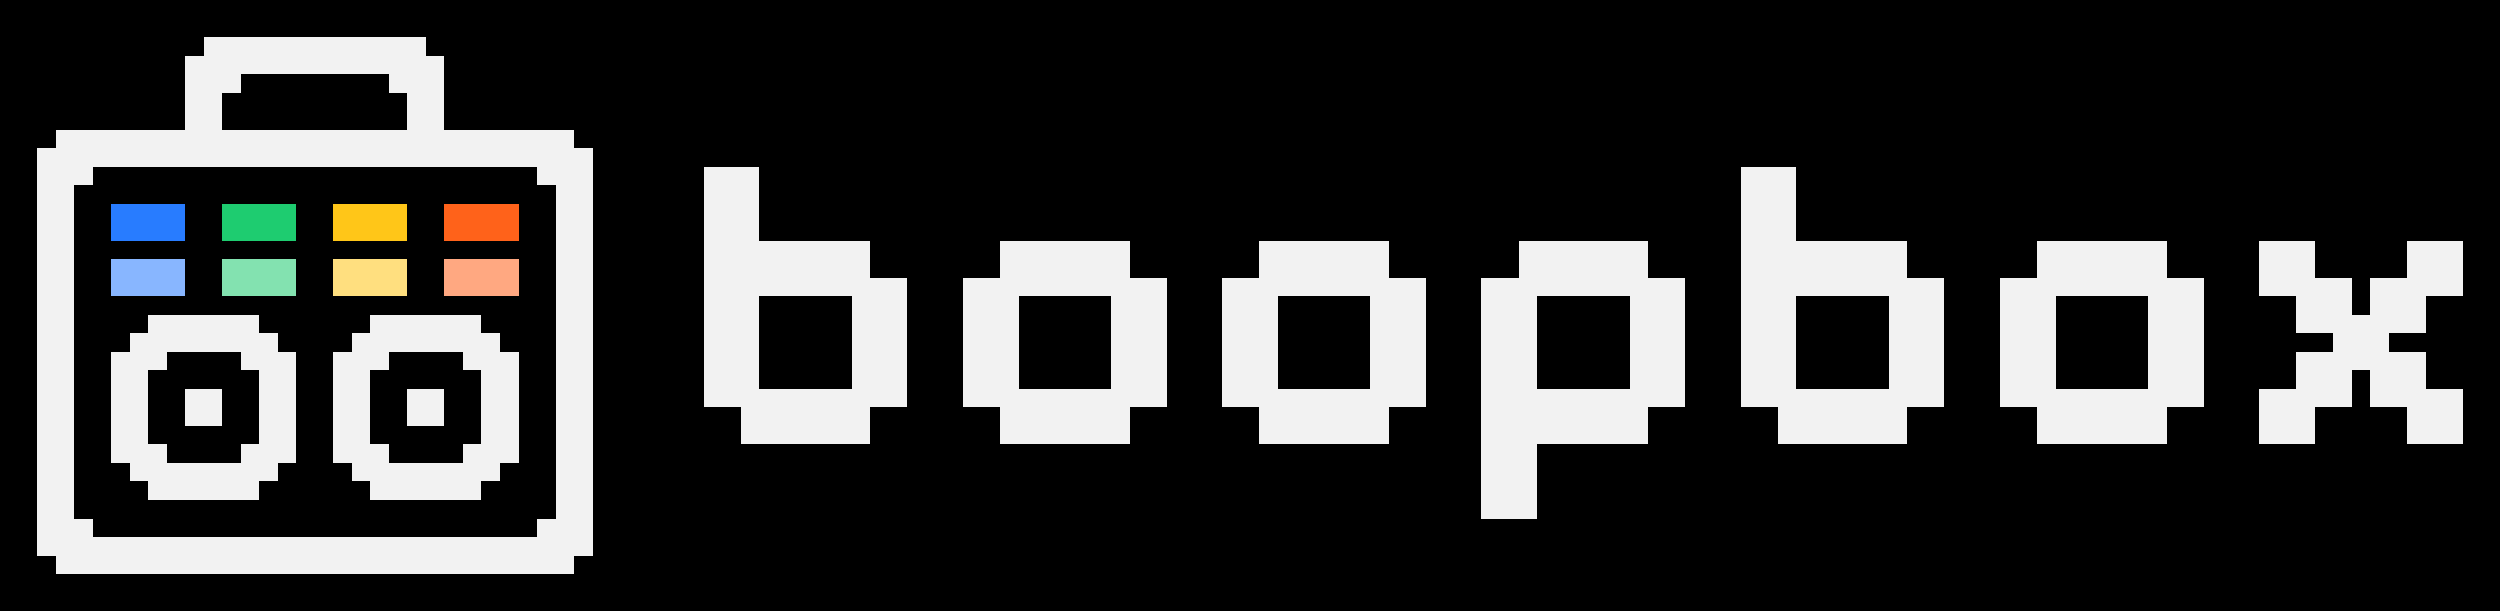
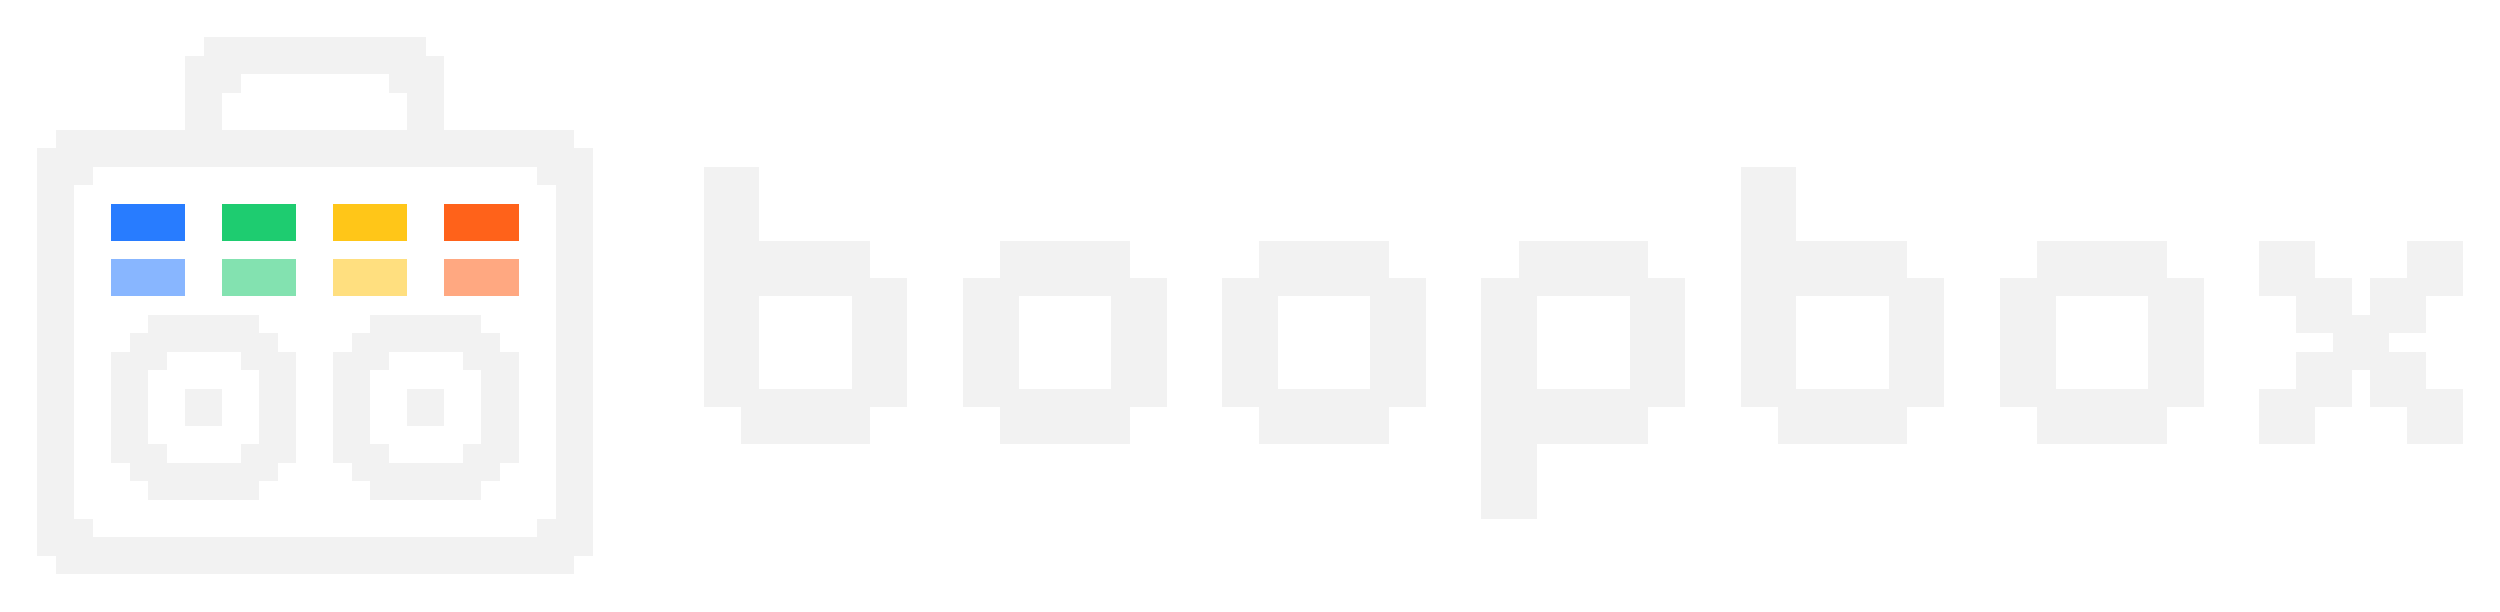
<svg xmlns="http://www.w3.org/2000/svg" viewBox="0 0 1080 264" width="1080" height="264" role="img" aria-label="BoopBox" shape-rendering="crispEdges">
-   <rect width="1080" height="264" fill="#000" />
  <path d="M88 16h96v8h-96zM80 24h112v8h-112zM80 32h24v8h-24zM168 32h24v8h-24zM80 40h16v8h-16zM176 40h16v8h-16zM80 48h16v8h-16zM176 48h16v8h-16zM24 56h224v8h-224zM16 64h240v8h-240zM16 72h24v8h-24zM232 72h24v8h-24zM16 80h16v8h-16zM240 80h16v8h-16zM16 88h16v8h-16zM240 88h16v8h-16zM16 96h16v8h-16zM240 96h16v8h-16zM16 104h16v8h-16zM240 104h16v8h-16zM16 112h16v8h-16zM240 112h16v8h-16zM16 120h16v8h-16zM240 120h16v8h-16zM16 128h16v8h-16zM240 128h16v8h-16zM16 136h16v8h-16zM64 136h48v8h-48zM160 136h48v8h-48zM240 136h16v8h-16zM16 144h16v8h-16zM56 144h64v8h-64zM152 144h64v8h-64zM240 144h16v8h-16zM16 152h16v8h-16zM48 152h24v8h-24zM104 152h24v8h-24zM144 152h24v8h-24zM200 152h24v8h-24zM240 152h16v8h-16zM16 160h16v8h-16zM48 160h16v8h-16zM112 160h16v8h-16zM144 160h16v8h-16zM208 160h16v8h-16zM240 160h16v8h-16zM16 168h16v8h-16zM48 168h16v8h-16zM80 168h16v8h-16zM112 168h16v8h-16zM144 168h16v8h-16zM176 168h16v8h-16zM208 168h16v8h-16zM240 168h16v8h-16zM16 176h16v8h-16zM48 176h16v8h-16zM80 176h16v8h-16zM112 176h16v8h-16zM144 176h16v8h-16zM176 176h16v8h-16zM208 176h16v8h-16zM240 176h16v8h-16zM16 184h16v8h-16zM48 184h16v8h-16zM112 184h16v8h-16zM144 184h16v8h-16zM208 184h16v8h-16zM240 184h16v8h-16zM16 192h16v8h-16zM48 192h24v8h-24zM104 192h24v8h-24zM144 192h24v8h-24zM200 192h24v8h-24zM240 192h16v8h-16zM16 200h16v8h-16zM56 200h64v8h-64zM152 200h64v8h-64zM240 200h16v8h-16zM16 208h16v8h-16zM64 208h48v8h-48zM160 208h48v8h-48zM240 208h16v8h-16zM16 216h16v8h-16zM240 216h16v8h-16zM16 224h24v8h-24zM232 224h24v8h-24zM16 232h240v8h-240zM24 240h224v8h-224z" fill="#F2F2F2" />
  <path d="M48 88h32v8h-32zM48 96h32v8h-32z" fill="#287CFF" />
  <path d="M96 88h32v8h-32zM96 96h32v8h-32z" fill="#1ECC70" />
  <path d="M144 88h32v8h-32zM144 96h32v8h-32z" fill="#FFC618" />
  <path d="M192 88h32v8h-32zM192 96h32v8h-32z" fill="#FF621A" />
  <path d="M48 112h32v8h-32zM48 120h32v8h-32z" fill="#88B6FF" />
  <path d="M96 112h32v8h-32zM96 120h32v8h-32z" fill="#83E2B0" />
  <path d="M144 112h32v8h-32zM144 120h32v8h-32z" fill="#FFDF7F" />
  <path d="M192 112h32v8h-32zM192 120h32v8h-32z" fill="#FFA881" />
  <path d="M304 72h24v8h-24zM304 80h24v8h-24zM304 88h24v8h-24zM304 96h24v8h-24zM304 104h72v8h-72zM304 112h72v8h-72zM304 120h88v8h-88zM304 128h24v8h-24zM368 128h24v8h-24zM304 136h24v8h-24zM368 136h24v8h-24zM304 144h24v8h-24zM368 144h24v8h-24zM304 152h24v8h-24zM368 152h24v8h-24zM304 160h24v8h-24zM368 160h24v8h-24zM304 168h88v8h-88zM320 176h56v8h-56zM320 184h56v8h-56zM432 104h56v8h-56zM432 112h56v8h-56zM416 120h88v8h-88zM416 128h24v8h-24zM480 128h24v8h-24zM416 136h24v8h-24zM480 136h24v8h-24zM416 144h24v8h-24zM480 144h24v8h-24zM416 152h24v8h-24zM480 152h24v8h-24zM416 160h24v8h-24zM480 160h24v8h-24zM416 168h88v8h-88zM432 176h56v8h-56zM432 184h56v8h-56zM544 104h56v8h-56zM544 112h56v8h-56zM528 120h88v8h-88zM528 128h24v8h-24zM592 128h24v8h-24zM528 136h24v8h-24zM592 136h24v8h-24zM528 144h24v8h-24zM592 144h24v8h-24zM528 152h24v8h-24zM592 152h24v8h-24zM528 160h24v8h-24zM592 160h24v8h-24zM528 168h88v8h-88zM544 176h56v8h-56zM544 184h56v8h-56zM656 104h56v8h-56zM656 112h56v8h-56zM640 120h88v8h-88zM640 128h24v8h-24zM704 128h24v8h-24zM640 136h24v8h-24zM704 136h24v8h-24zM640 144h24v8h-24zM704 144h24v8h-24zM640 152h24v8h-24zM704 152h24v8h-24zM640 160h24v8h-24zM704 160h24v8h-24zM640 168h88v8h-88zM640 176h72v8h-72zM640 184h72v8h-72zM640 192h24v8h-24zM640 200h24v8h-24zM640 208h24v8h-24zM640 216h24v8h-24zM752 72h24v8h-24zM752 80h24v8h-24zM752 88h24v8h-24zM752 96h24v8h-24zM752 104h72v8h-72zM752 112h72v8h-72zM752 120h88v8h-88zM752 128h24v8h-24zM816 128h24v8h-24zM752 136h24v8h-24zM816 136h24v8h-24zM752 144h24v8h-24zM816 144h24v8h-24zM752 152h24v8h-24zM816 152h24v8h-24zM752 160h24v8h-24zM816 160h24v8h-24zM752 168h88v8h-88zM768 176h56v8h-56zM768 184h56v8h-56zM880 104h56v8h-56zM880 112h56v8h-56zM864 120h88v8h-88zM864 128h24v8h-24zM928 128h24v8h-24zM864 136h24v8h-24zM928 136h24v8h-24zM864 144h24v8h-24zM928 144h24v8h-24zM864 152h24v8h-24zM928 152h24v8h-24zM864 160h24v8h-24zM928 160h24v8h-24zM864 168h88v8h-88zM880 176h56v8h-56zM880 184h56v8h-56zM976 104h24v8h-24zM1040 104h24v8h-24zM976 112h24v8h-24zM1040 112h24v8h-24zM976 120h40v8h-40zM1024 120h40v8h-40zM992 128h24v8h-24zM1024 128h24v8h-24zM992 136h56v8h-56zM1008 144h24v8h-24zM992 152h56v8h-56zM992 160h24v8h-24zM1024 160h24v8h-24zM976 168h40v8h-40zM1024 168h40v8h-40zM976 176h24v8h-24zM1040 176h24v8h-24zM976 184h24v8h-24zM1040 184h24v8h-24z" fill="#F2F2F2" />
</svg>
